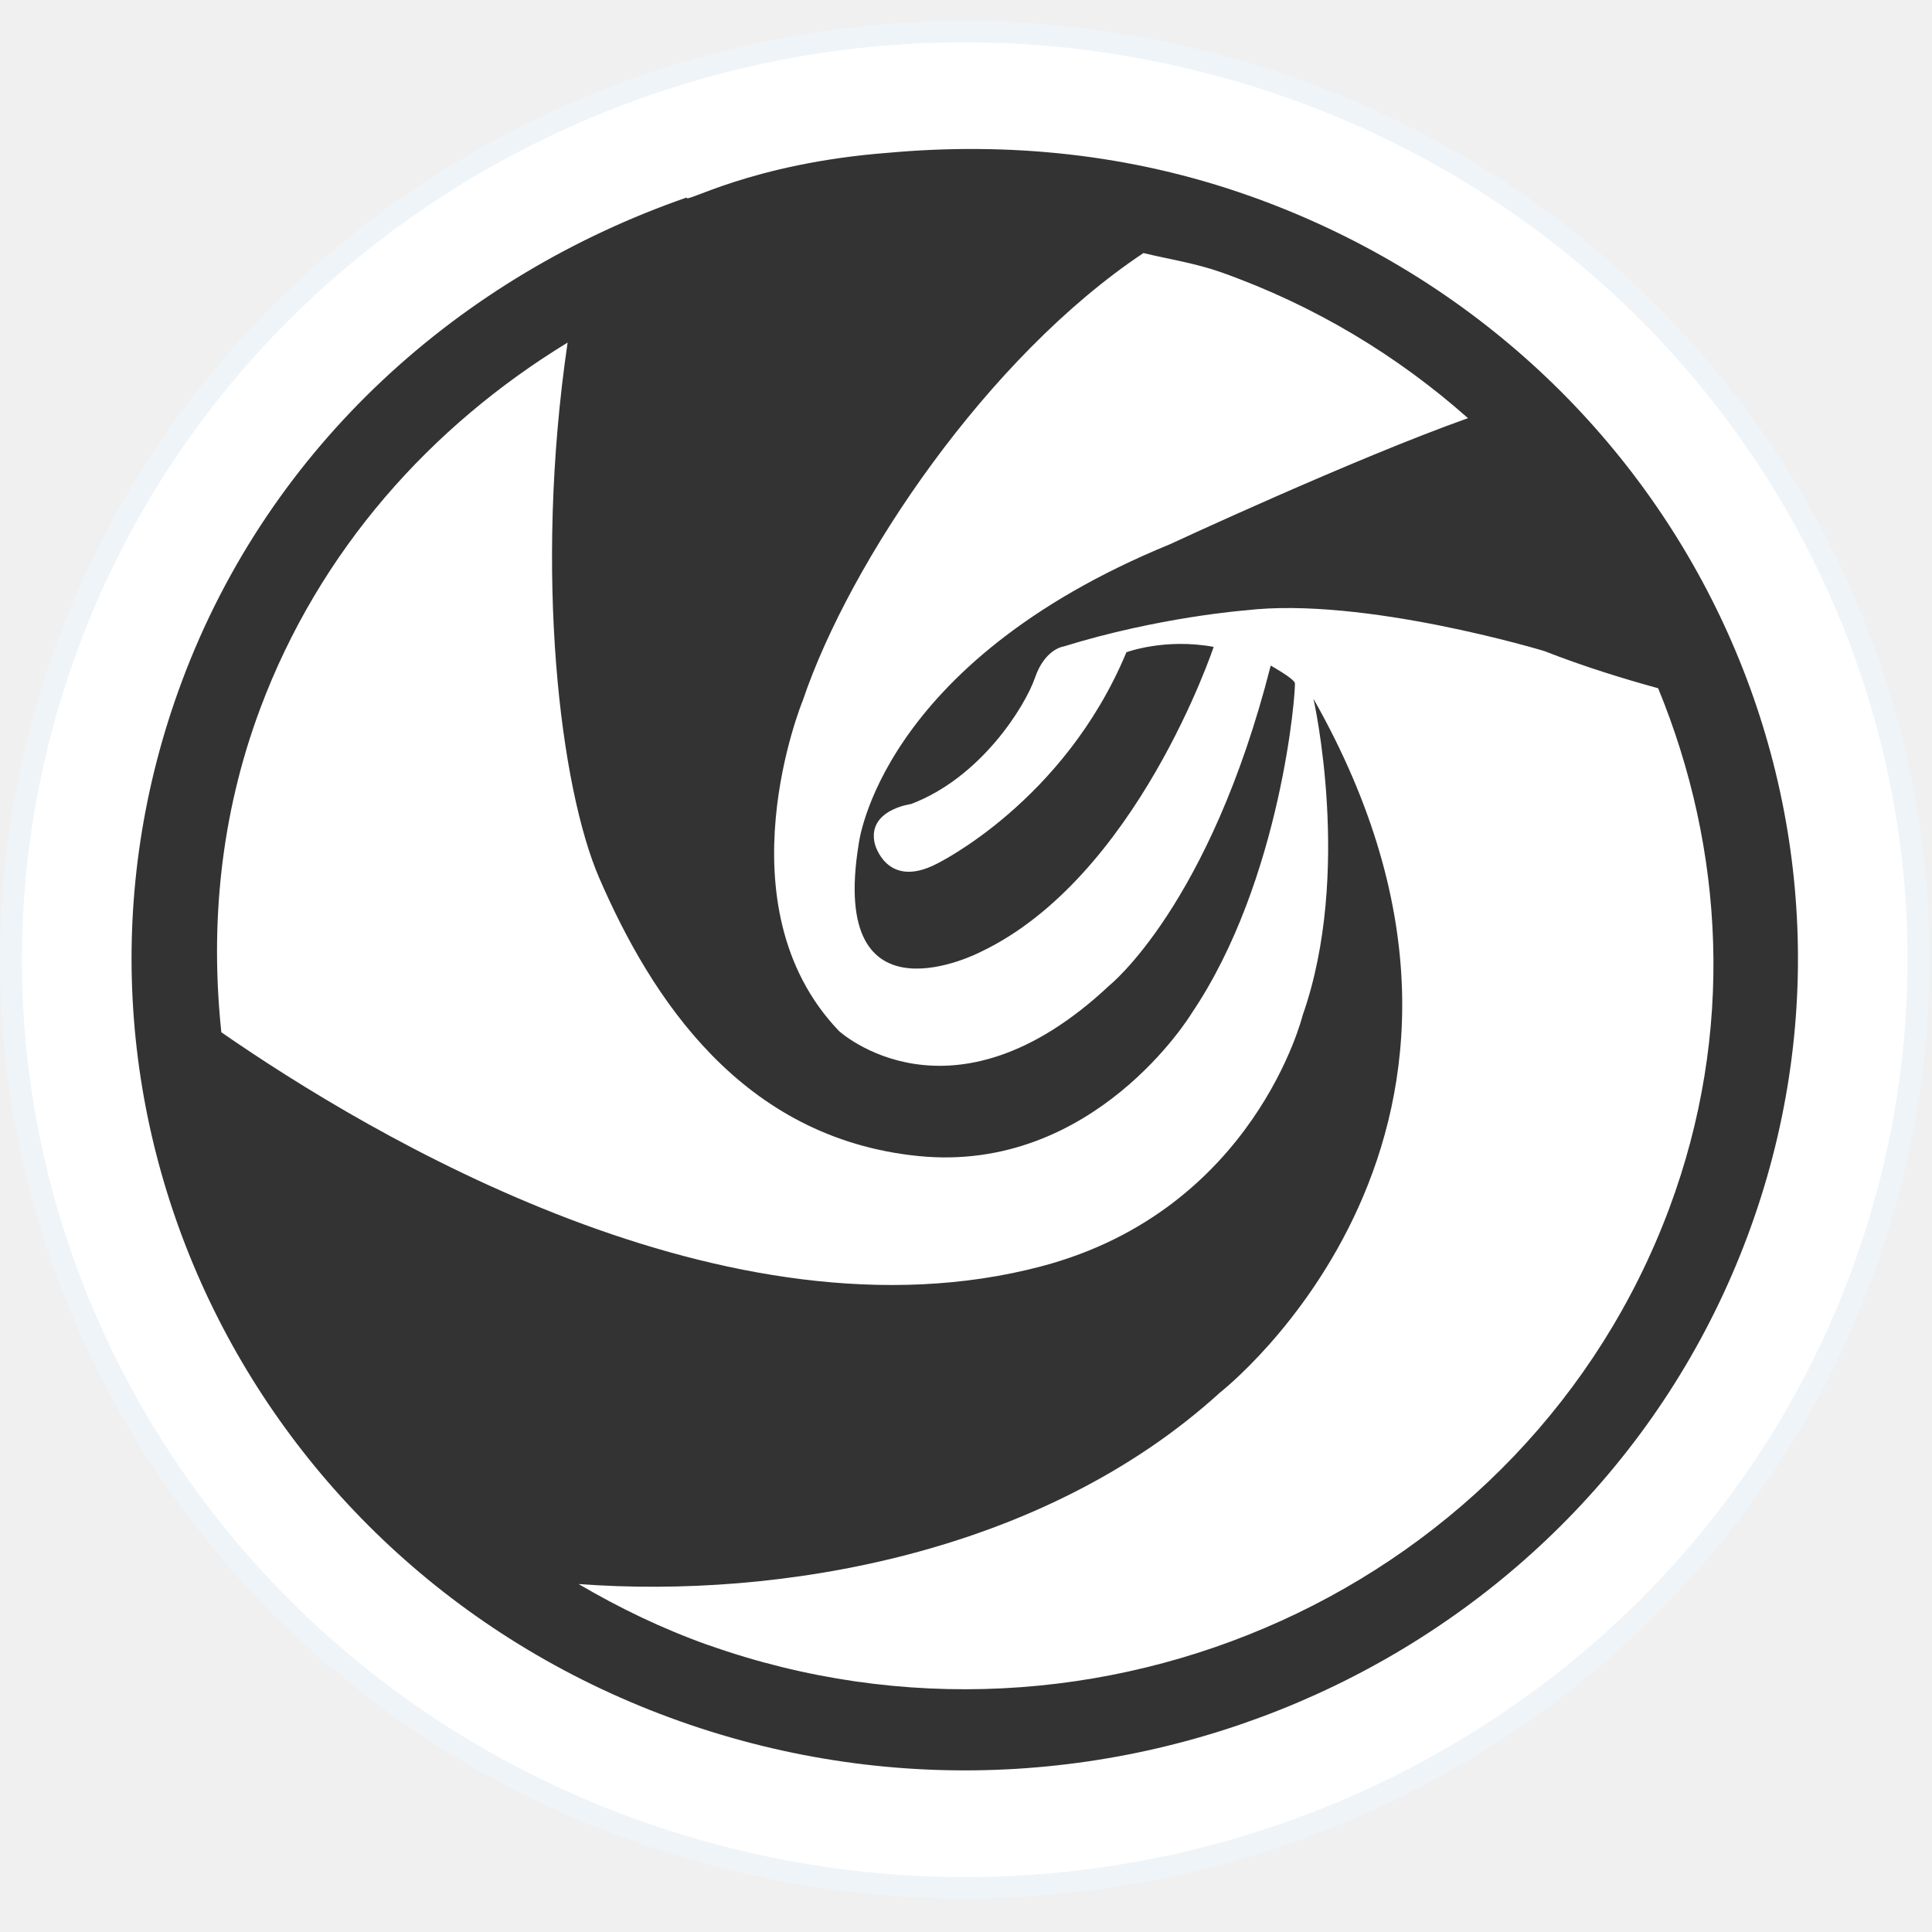
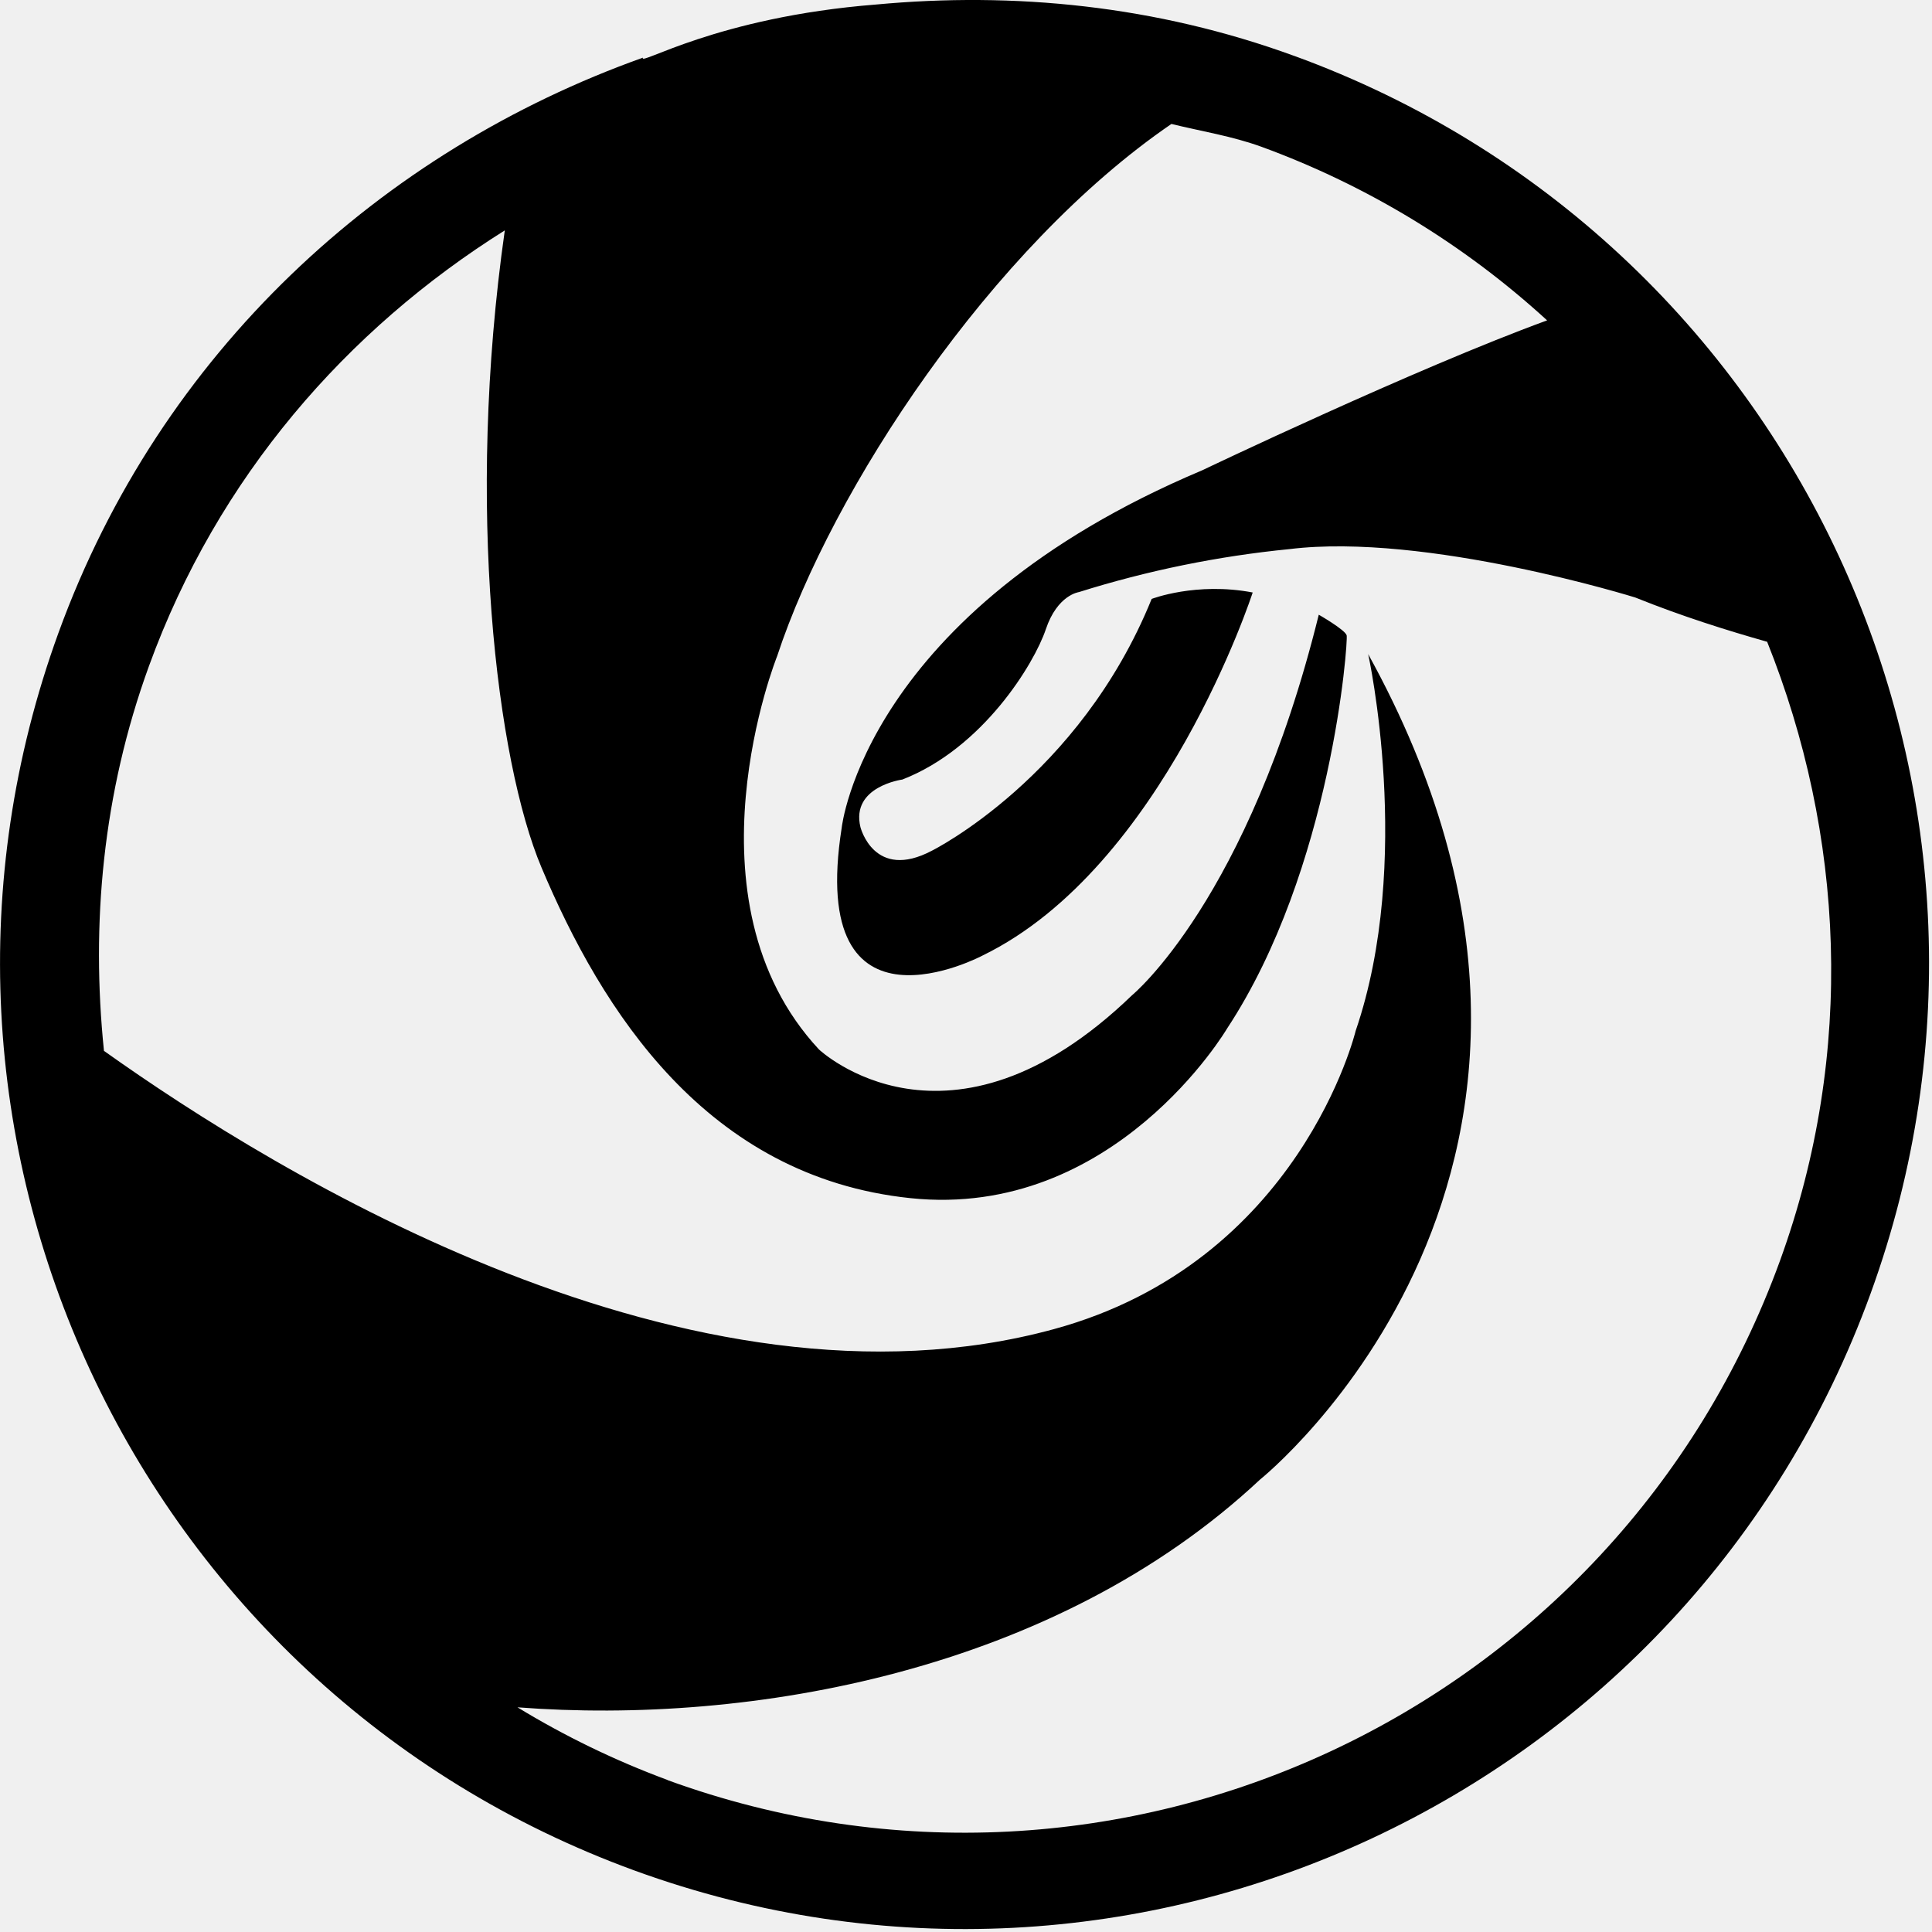
- <svg xmlns="http://www.w3.org/2000/svg" width="64" height="64">
+ <svg xmlns="http://www.w3.org/2000/svg" width="64" height="64" role="img">
  <g>
-     <path id="svg_2" fill="#eff4f8" d="m40.93,1.953c-16.938,-4.82 -34.681,4.63 -39.637,21.111c-4.954,16.479 4.76,33.745 21.698,38.565c16.934,4.82 34.682,-4.629 39.634,-21.109c4.953,-16.483 -4.761,-33.747 -21.695,-38.567l0,-0z" />
-     <path id="svg_3" fill="#fff" d="m40.726,2.631c-16.554,-4.71 -33.894,4.525 -38.736,20.631c-4.841,16.104 4.652,32.978 21.205,37.689c16.55,4.711 33.894,-4.524 38.733,-20.629c4.841,-16.108 -4.652,-32.98 -21.201,-37.691l-0,-0.001l0,0z" />
-     <path id="svg_4" opacity="0.8" d="m41.399,6.492c-3.966,-1.408 -8.03,-1.788 -11.973,-1.431c-4.572,0.351 -6.804,1.729 -6.672,1.479c-7.476,2.597 -13.797,8.183 -16.724,16.017c-5.213,13.952 2.17,29.381 16.488,34.46c14.323,5.08 30.156,-2.114 35.369,-16.066c5.215,-13.952 -2.169,-29.379 -16.488,-34.46l0,0zm-17.939,48.003c-1.526,-0.543 -2.952,-1.233 -4.294,-2.022c6.672,0.499 15.378,-0.997 21.249,-6.344c0,0 11.192,-8.701 3.095,-22.981c0,0 1.305,5.755 -0.359,10.489c0,0 -1.587,6.438 -8.641,8.308c-10.39,2.755 -22.229,-4.322 -27.178,-7.75c-0.372,-3.524 -0.041,-7.165 1.286,-10.718c1.967,-5.264 5.666,-9.371 10.185,-12.129c-1.129,7.69 -0.236,14.771 1.047,17.736c1.723,3.977 4.717,8.615 10.559,9.21c5.842,0.597 9.063,-4.723 9.063,-4.723c2.997,-4.431 3.466,-10.794 3.421,-10.948c-0.046,-0.155 -0.799,-0.575 -0.799,-0.575c-2.017,7.941 -5.343,10.595 -5.343,10.595c-5.244,4.926 -8.959,1.51 -8.959,1.51c-3.992,-4.172 -1.197,-10.953 -1.197,-10.953c1.563,-4.619 6.12,-11.379 11.283,-14.817c0.86,0.207 1.725,0.336 2.575,0.637c3.125,1.109 5.861,2.78 8.176,4.832c-3.775,1.341 -9.871,4.176 -9.871,4.176c-9.663,3.96 -10.315,9.948 -10.315,9.948c-1,6.173 4.034,3.561 4.034,3.561c5.181,-2.456 7.727,-10.108 7.727,-10.108c-1.617,-0.299 -2.89,0.178 -2.89,0.178c-2.068,4.966 -6.287,7.009 -6.287,7.009c-1.66,0.856 -2.046,-0.656 -2.046,-0.656c-0.28,-1.132 1.2,-1.326 1.2,-1.326c2.299,-0.869 3.77,-3.219 4.103,-4.18c0.331,-0.963 0.948,-1.038 0.948,-1.038c3.151,-0.978 6.023,-1.197 6.023,-1.197c3.911,-0.468 9.899,1.347 9.899,1.347c1.343,0.525 2.63,0.919 3.774,1.233c2.194,5.335 2.541,11.41 0.367,17.234c-4.688,12.555 -18.943,19.031 -31.834,14.46l0,0l0,-0z" />
+     <path id="svg_1" d="m42.878,1.854c-4.59,-1.677 -9.292,-2.13 -13.859,-1.704c-5.293,0.418 -7.876,2.056 -7.721,1.76c-8.656,3.089 -15.975,9.737 -19.362,19.056c-6.033,16.599 2.513,34.954 19.085,40.998c16.583,6.044 34.909,-2.516 40.945,-19.115c6.036,-16.596 -2.511,-34.952 -19.088,-40.996zm-20.765,57.11a28.668,28.668 0 0 1 -4.971,-2.407c7.721,0.594 17.802,-1.185 24.6,-7.546c0,0 12.956,-10.352 3.581,-27.342c0,0 1.512,6.848 -0.415,12.479c0,0 -1.837,7.66 -10.003,9.883c-12.027,3.278 -25.731,-5.139 -31.461,-9.22c-0.431,-4.191 -0.048,-8.52 1.491,-12.748c2.276,-6.262 6.558,-11.151 11.787,-14.431c-1.305,9.149 -0.272,17.573 1.214,21.101c1.994,4.731 5.458,10.251 12.221,10.957c6.763,0.711 10.491,-5.618 10.491,-5.618c3.472,-5.272 4.015,-12.842 3.962,-13.025c-0.053,-0.186 -0.924,-0.684 -0.924,-0.684c-2.335,9.449 -6.185,12.605 -6.185,12.605c-6.071,5.86 -10.371,1.797 -10.371,1.797c-4.622,-4.966 -1.385,-13.033 -1.385,-13.033c1.811,-5.496 7.082,-13.537 13.06,-17.626c0.996,0.245 1.997,0.399 2.982,0.756a28.522,28.522 0 0 1 9.463,5.751c-4.369,1.595 -11.425,4.966 -11.425,4.966c-11.185,4.713 -11.942,11.838 -11.942,11.838c-1.158,7.343 4.67,4.234 4.67,4.234c5.996,-2.921 8.944,-12.024 8.944,-12.024c-1.872,-0.357 -3.347,0.213 -3.347,0.213c-2.394,5.911 -7.277,8.339 -7.277,8.339c-1.922,1.017 -2.37,-0.78 -2.37,-0.78c-0.325,-1.347 1.39,-1.576 1.39,-1.576c2.663,-1.036 4.364,-3.831 4.75,-4.974c0.383,-1.145 1.097,-1.235 1.097,-1.235a34.608,34.608 0 0 1 6.973,-1.424c4.526,-0.556 11.457,1.603 11.457,1.603c1.555,0.626 3.046,1.092 4.369,1.467c2.54,6.348 2.942,13.574 0.426,20.502c-5.429,14.937 -21.929,22.643 -36.853,17.206z" />
  </g>
</svg>
